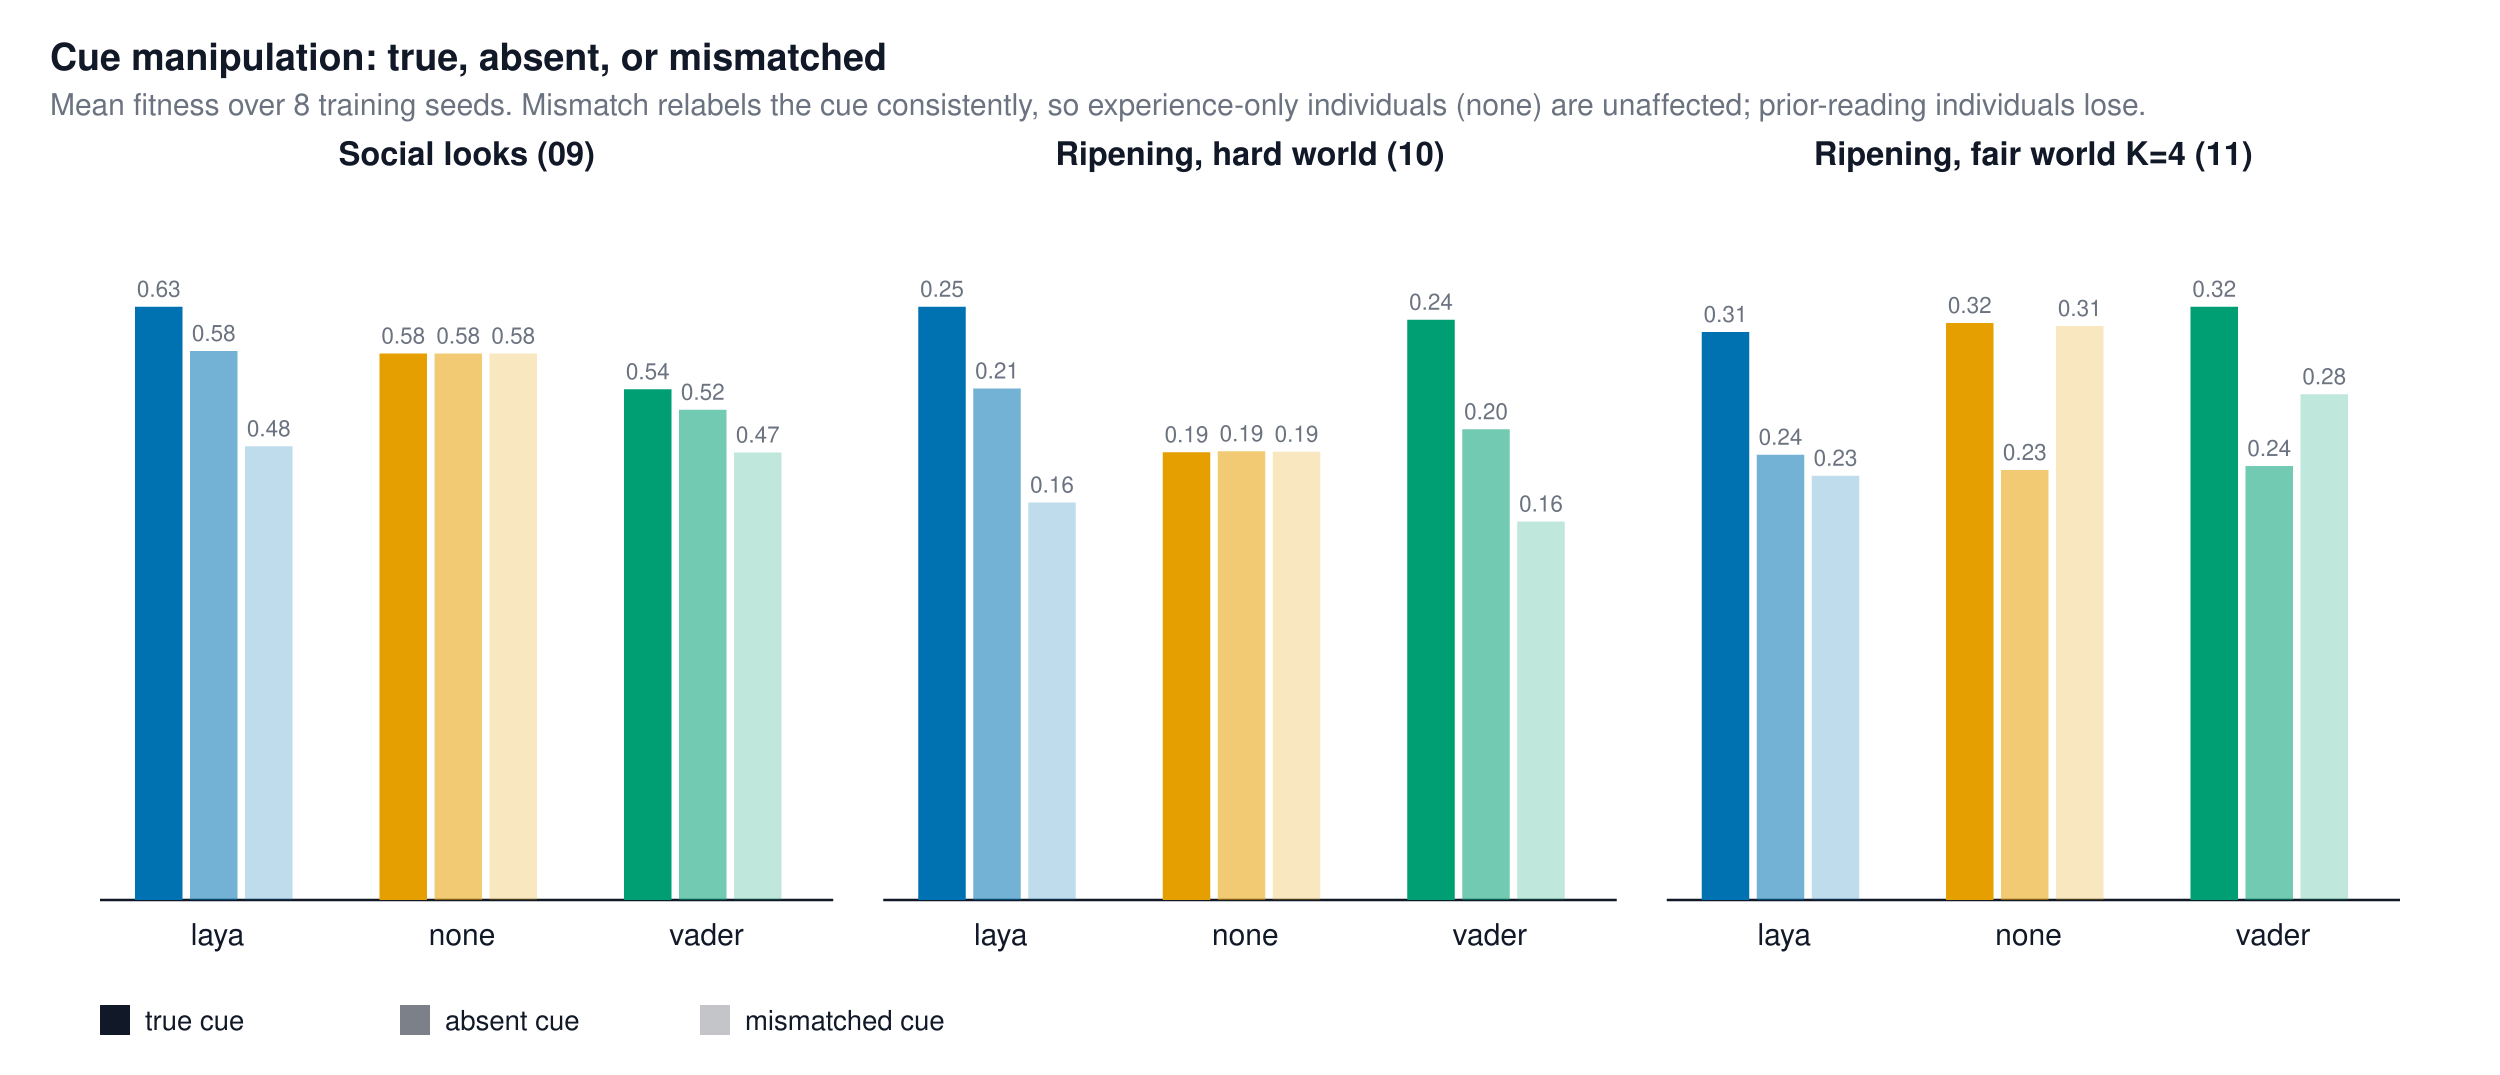
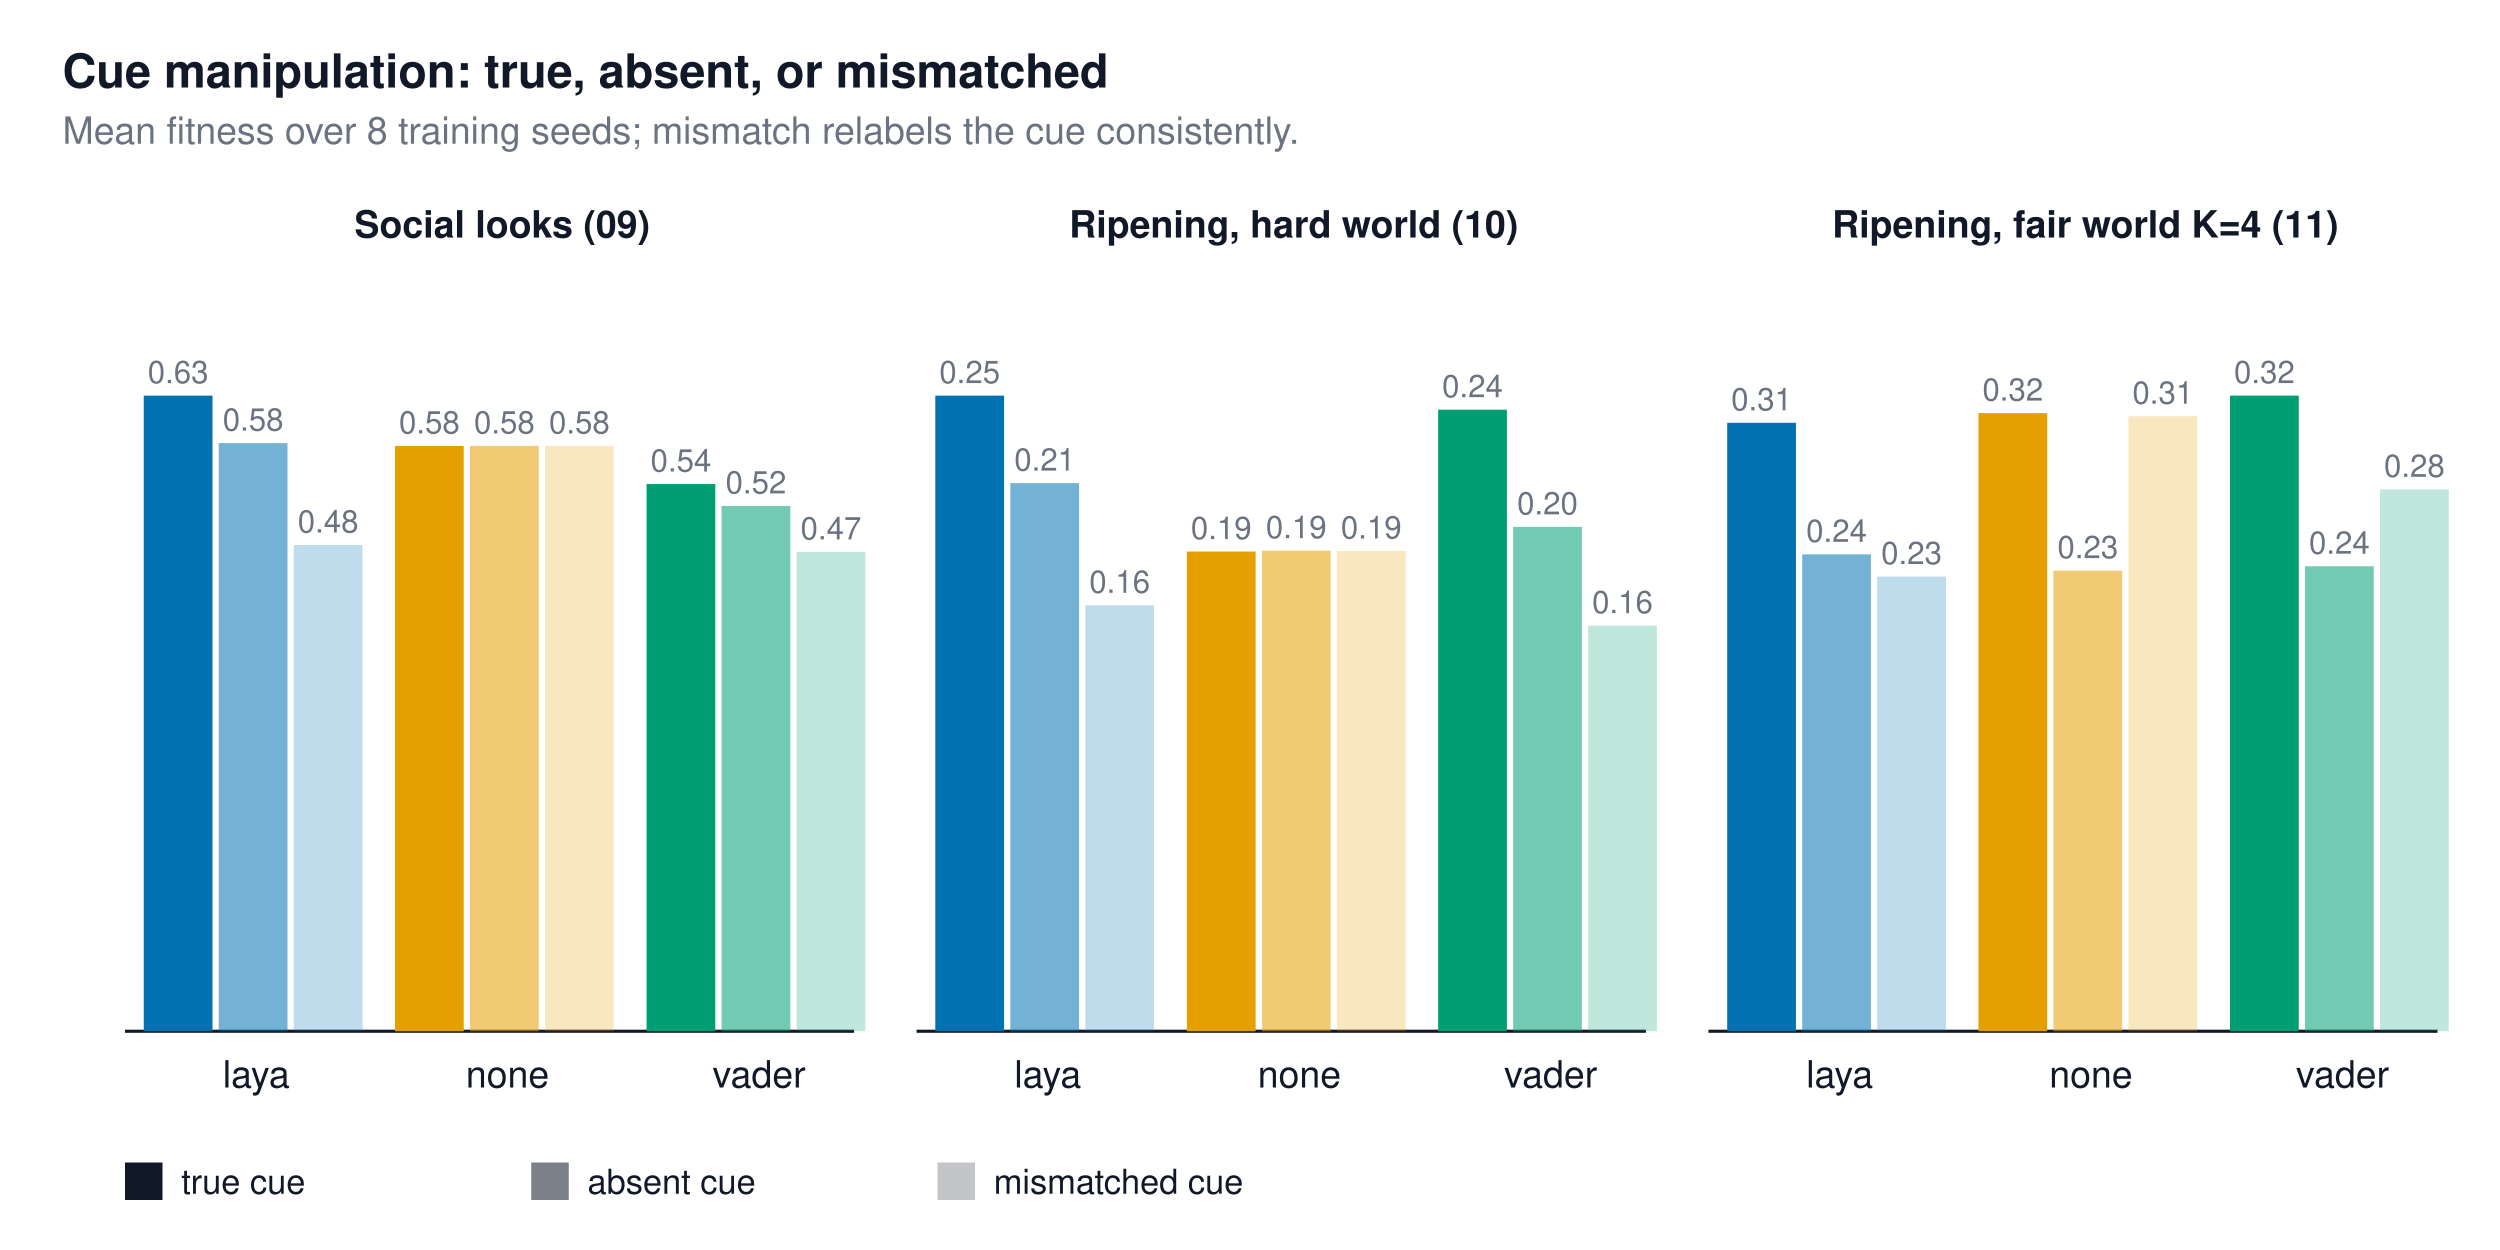
- <svg xmlns="http://www.w3.org/2000/svg" viewBox="0 0 1000 430" width="1000" height="430">
-   <rect width="1000" height="430" fill="white" />
+ <svg xmlns="http://www.w3.org/2000/svg" viewBox="0 0 800 400" width="800" height="400">
+   <rect width="800" height="400" fill="white" />
  <text x="20.0" y="28.0" font-size="15" text-anchor="start" fill="#111827" font-weight="bold" font-family="Helvetica, Arial, sans-serif">Cue manipulation: true, absent, or mismatched</text>
-   <text x="20.0" y="46.0" font-size="12" text-anchor="start" fill="#6b7280" font-weight="normal" font-family="Helvetica, Arial, sans-serif">Mean fitness over 8 training seeds. Mismatch relabels the cue consistently, so experience-only individuals (none) are unaffected; prior-reading individuals lose.</text>
-   <text x="186.7" y="66.0" font-size="13" text-anchor="middle" fill="#111827" font-weight="bold" font-family="Helvetica, Arial, sans-serif">Social looks (09)</text>
-   <line x1="40.0" y1="360.0" x2="333.3" y2="360.0" stroke="#111827" stroke-width="1" />
-   <rect x="54.0" y="122.7" width="19.0" height="237.3" fill="#0072B2" opacity="1.0" />
-   <text x="63.5" y="118.7" font-size="9" text-anchor="middle" fill="#6b7280" font-weight="normal" font-family="Helvetica, Arial, sans-serif">0.63</text>
-   <rect x="76.0" y="140.4" width="19.0" height="219.6" fill="#0072B2" opacity="0.55" />
-   <text x="85.5" y="136.4" font-size="9" text-anchor="middle" fill="#6b7280" font-weight="normal" font-family="Helvetica, Arial, sans-serif">0.58</text>
-   <rect x="98.0" y="178.5" width="19.0" height="181.5" fill="#0072B2" opacity="0.25" />
-   <text x="107.5" y="174.5" font-size="9" text-anchor="middle" fill="#6b7280" font-weight="normal" font-family="Helvetica, Arial, sans-serif">0.48</text>
-   <text x="87.0" y="378.0" font-size="12" text-anchor="middle" fill="#111827" font-weight="normal" font-family="Helvetica, Arial, sans-serif">laya</text>
-   <rect x="151.8" y="141.4" width="19.0" height="218.6" fill="#E69F00" opacity="1.0" />
-   <text x="161.3" y="137.4" font-size="9" text-anchor="middle" fill="#6b7280" font-weight="normal" font-family="Helvetica, Arial, sans-serif">0.58</text>
-   <rect x="173.8" y="141.4" width="19.0" height="218.6" fill="#E69F00" opacity="0.55" />
-   <text x="183.3" y="137.4" font-size="9" text-anchor="middle" fill="#6b7280" font-weight="normal" font-family="Helvetica, Arial, sans-serif">0.58</text>
-   <rect x="195.8" y="141.4" width="19.0" height="218.6" fill="#E69F00" opacity="0.25" />
-   <text x="205.3" y="137.4" font-size="9" text-anchor="middle" fill="#6b7280" font-weight="normal" font-family="Helvetica, Arial, sans-serif">0.58</text>
-   <text x="184.8" y="378.0" font-size="12" text-anchor="middle" fill="#111827" font-weight="normal" font-family="Helvetica, Arial, sans-serif">none</text>
-   <rect x="249.6" y="155.7" width="19.0" height="204.3" fill="#009E73" opacity="1.0" />
-   <text x="259.1" y="151.7" font-size="9" text-anchor="middle" fill="#6b7280" font-weight="normal" font-family="Helvetica, Arial, sans-serif">0.54</text>
-   <rect x="271.6" y="163.9" width="19.0" height="196.1" fill="#009E73" opacity="0.55" />
-   <text x="281.1" y="159.9" font-size="9" text-anchor="middle" fill="#6b7280" font-weight="normal" font-family="Helvetica, Arial, sans-serif">0.52</text>
-   <rect x="293.6" y="181.0" width="19.0" height="179.0" fill="#009E73" opacity="0.25" />
-   <text x="303.1" y="177.0" font-size="9" text-anchor="middle" fill="#6b7280" font-weight="normal" font-family="Helvetica, Arial, sans-serif">0.47</text>
-   <text x="282.6" y="378.0" font-size="12" text-anchor="middle" fill="#111827" font-weight="normal" font-family="Helvetica, Arial, sans-serif">vader</text>
-   <text x="500.0" y="66.0" font-size="13" text-anchor="middle" fill="#111827" font-weight="bold" font-family="Helvetica, Arial, sans-serif">Ripening, hard world (10)</text>
-   <line x1="353.3" y1="360.0" x2="646.7" y2="360.0" stroke="#111827" stroke-width="1" />
-   <rect x="367.3" y="122.7" width="19.0" height="237.3" fill="#0072B2" opacity="1.0" />
-   <text x="376.8" y="118.7" font-size="9" text-anchor="middle" fill="#6b7280" font-weight="normal" font-family="Helvetica, Arial, sans-serif">0.25</text>
-   <rect x="389.3" y="155.4" width="19.0" height="204.6" fill="#0072B2" opacity="0.55" />
-   <text x="398.8" y="151.4" font-size="9" text-anchor="middle" fill="#6b7280" font-weight="normal" font-family="Helvetica, Arial, sans-serif">0.21</text>
-   <rect x="411.3" y="201.0" width="19.0" height="159.0" fill="#0072B2" opacity="0.25" />
-   <text x="420.8" y="197.0" font-size="9" text-anchor="middle" fill="#6b7280" font-weight="normal" font-family="Helvetica, Arial, sans-serif">0.16</text>
-   <text x="400.3" y="378.0" font-size="12" text-anchor="middle" fill="#111827" font-weight="normal" font-family="Helvetica, Arial, sans-serif">laya</text>
-   <rect x="465.1" y="180.9" width="19.0" height="179.1" fill="#E69F00" opacity="1.0" />
-   <text x="474.6" y="176.9" font-size="9" text-anchor="middle" fill="#6b7280" font-weight="normal" font-family="Helvetica, Arial, sans-serif">0.19</text>
-   <rect x="487.1" y="180.5" width="19.0" height="179.5" fill="#E69F00" opacity="0.55" />
-   <text x="496.6" y="176.5" font-size="9" text-anchor="middle" fill="#6b7280" font-weight="normal" font-family="Helvetica, Arial, sans-serif">0.19</text>
-   <rect x="509.1" y="180.7" width="19.0" height="179.3" fill="#E69F00" opacity="0.25" />
-   <text x="518.6" y="176.7" font-size="9" text-anchor="middle" fill="#6b7280" font-weight="normal" font-family="Helvetica, Arial, sans-serif">0.19</text>
-   <text x="498.1" y="378.0" font-size="12" text-anchor="middle" fill="#111827" font-weight="normal" font-family="Helvetica, Arial, sans-serif">none</text>
-   <rect x="562.9" y="127.9" width="19.0" height="232.1" fill="#009E73" opacity="1.0" />
-   <text x="572.4" y="123.9" font-size="9" text-anchor="middle" fill="#6b7280" font-weight="normal" font-family="Helvetica, Arial, sans-serif">0.24</text>
-   <rect x="584.9" y="171.7" width="19.0" height="188.3" fill="#009E73" opacity="0.55" />
-   <text x="594.4" y="167.7" font-size="9" text-anchor="middle" fill="#6b7280" font-weight="normal" font-family="Helvetica, Arial, sans-serif">0.20</text>
-   <rect x="606.9" y="208.6" width="19.0" height="151.4" fill="#009E73" opacity="0.25" />
-   <text x="616.4" y="204.6" font-size="9" text-anchor="middle" fill="#6b7280" font-weight="normal" font-family="Helvetica, Arial, sans-serif">0.16</text>
-   <text x="595.9" y="378.0" font-size="12" text-anchor="middle" fill="#111827" font-weight="normal" font-family="Helvetica, Arial, sans-serif">vader</text>
-   <text x="813.3" y="66.0" font-size="13" text-anchor="middle" fill="#111827" font-weight="bold" font-family="Helvetica, Arial, sans-serif">Ripening, fair world K=4 (11)</text>
-   <line x1="666.7" y1="360.0" x2="960.0" y2="360.0" stroke="#111827" stroke-width="1" />
-   <rect x="680.7" y="132.8" width="19.0" height="227.2" fill="#0072B2" opacity="1.0" />
-   <text x="690.2" y="128.8" font-size="9" text-anchor="middle" fill="#6b7280" font-weight="normal" font-family="Helvetica, Arial, sans-serif">0.31</text>
-   <rect x="702.7" y="181.9" width="19.0" height="178.1" fill="#0072B2" opacity="0.55" />
-   <text x="712.2" y="177.9" font-size="9" text-anchor="middle" fill="#6b7280" font-weight="normal" font-family="Helvetica, Arial, sans-serif">0.24</text>
-   <rect x="724.7" y="190.3" width="19.0" height="169.7" fill="#0072B2" opacity="0.25" />
-   <text x="734.2" y="186.3" font-size="9" text-anchor="middle" fill="#6b7280" font-weight="normal" font-family="Helvetica, Arial, sans-serif">0.23</text>
-   <text x="713.7" y="378.0" font-size="12" text-anchor="middle" fill="#111827" font-weight="normal" font-family="Helvetica, Arial, sans-serif">laya</text>
-   <rect x="778.4" y="129.2" width="19.0" height="230.8" fill="#E69F00" opacity="1.0" />
-   <text x="787.9" y="125.2" font-size="9" text-anchor="middle" fill="#6b7280" font-weight="normal" font-family="Helvetica, Arial, sans-serif">0.32</text>
-   <rect x="800.4" y="188.0" width="19.0" height="172.0" fill="#E69F00" opacity="0.55" />
-   <text x="809.9" y="184.0" font-size="9" text-anchor="middle" fill="#6b7280" font-weight="normal" font-family="Helvetica, Arial, sans-serif">0.23</text>
-   <rect x="822.4" y="130.4" width="19.0" height="229.6" fill="#E69F00" opacity="0.25" />
-   <text x="831.9" y="126.4" font-size="9" text-anchor="middle" fill="#6b7280" font-weight="normal" font-family="Helvetica, Arial, sans-serif">0.31</text>
-   <text x="811.4" y="378.0" font-size="12" text-anchor="middle" fill="#111827" font-weight="normal" font-family="Helvetica, Arial, sans-serif">none</text>
-   <rect x="876.2" y="122.7" width="19.0" height="237.3" fill="#009E73" opacity="1.0" />
-   <text x="885.7" y="118.7" font-size="9" text-anchor="middle" fill="#6b7280" font-weight="normal" font-family="Helvetica, Arial, sans-serif">0.32</text>
-   <rect x="898.2" y="186.4" width="19.0" height="173.6" fill="#009E73" opacity="0.55" />
-   <text x="907.7" y="182.4" font-size="9" text-anchor="middle" fill="#6b7280" font-weight="normal" font-family="Helvetica, Arial, sans-serif">0.24</text>
-   <rect x="920.2" y="157.7" width="19.0" height="202.3" fill="#009E73" opacity="0.25" />
-   <text x="929.7" y="153.7" font-size="9" text-anchor="middle" fill="#6b7280" font-weight="normal" font-family="Helvetica, Arial, sans-serif">0.28</text>
-   <text x="909.2" y="378.0" font-size="12" text-anchor="middle" fill="#111827" font-weight="normal" font-family="Helvetica, Arial, sans-serif">vader</text>
-   <rect x="40.0" y="402.0" width="12.0" height="12.0" fill="#111827" opacity="1.0" />
-   <text x="58.0" y="412.0" font-size="11" text-anchor="start" fill="#111827" font-weight="normal" font-family="Helvetica, Arial, sans-serif">true cue</text>
-   <rect x="160.0" y="402.0" width="12.0" height="12.0" fill="#111827" opacity="0.55" />
-   <text x="178.0" y="412.0" font-size="11" text-anchor="start" fill="#111827" font-weight="normal" font-family="Helvetica, Arial, sans-serif">absent cue</text>
-   <rect x="280.0" y="402.0" width="12.0" height="12.0" fill="#111827" opacity="0.25" />
-   <text x="298.0" y="412.0" font-size="11" text-anchor="start" fill="#111827" font-weight="normal" font-family="Helvetica, Arial, sans-serif">mismatched cue</text>
+   <text x="20.0" y="46.0" font-size="12" text-anchor="start" fill="#6b7280" font-weight="normal" font-family="Helvetica, Arial, sans-serif">Mean fitness over 8 training seeds; mismatch relabels the cue consistently.</text>
+   <text x="160.7" y="76.0" font-size="12" text-anchor="middle" fill="#111827" font-weight="bold" font-family="Helvetica, Arial, sans-serif">Social looks (09)</text>
+   <line x1="40.0" y1="330.0" x2="273.3" y2="330.0" stroke="#111827" stroke-width="1" />
+   <rect x="46.0" y="126.6" width="22.0" height="203.4" fill="#0072B2" opacity="1.0" />
+   <text x="57.0" y="122.6" font-size="10" text-anchor="middle" fill="#6b7280" font-weight="normal" font-family="Helvetica, Arial, sans-serif">0.63</text>
+   <rect x="70.0" y="141.8" width="22.0" height="188.2" fill="#0072B2" opacity="0.55" />
+   <text x="81.0" y="137.8" font-size="10" text-anchor="middle" fill="#6b7280" font-weight="normal" font-family="Helvetica, Arial, sans-serif">0.58</text>
+   <rect x="94.0" y="174.4" width="22.0" height="155.6" fill="#0072B2" opacity="0.25" />
+   <text x="105.0" y="170.4" font-size="10" text-anchor="middle" fill="#6b7280" font-weight="normal" font-family="Helvetica, Arial, sans-serif">0.48</text>
+   <text x="82.0" y="348.0" font-size="12" text-anchor="middle" fill="#111827" font-weight="normal" font-family="Helvetica, Arial, sans-serif">laya</text>
+   <rect x="126.4" y="142.7" width="22.0" height="187.3" fill="#E69F00" opacity="1.0" />
+   <text x="137.4" y="138.7" font-size="10" text-anchor="middle" fill="#6b7280" font-weight="normal" font-family="Helvetica, Arial, sans-serif">0.58</text>
+   <rect x="150.4" y="142.7" width="22.0" height="187.3" fill="#E69F00" opacity="0.55" />
+   <text x="161.4" y="138.7" font-size="10" text-anchor="middle" fill="#6b7280" font-weight="normal" font-family="Helvetica, Arial, sans-serif">0.58</text>
+   <rect x="174.4" y="142.7" width="22.0" height="187.3" fill="#E69F00" opacity="0.25" />
+   <text x="185.4" y="138.7" font-size="10" text-anchor="middle" fill="#6b7280" font-weight="normal" font-family="Helvetica, Arial, sans-serif">0.58</text>
+   <text x="162.4" y="348.0" font-size="12" text-anchor="middle" fill="#111827" font-weight="normal" font-family="Helvetica, Arial, sans-serif">none</text>
+   <rect x="206.9" y="154.9" width="22.0" height="175.1" fill="#009E73" opacity="1.0" />
+   <text x="217.9" y="150.9" font-size="10" text-anchor="middle" fill="#6b7280" font-weight="normal" font-family="Helvetica, Arial, sans-serif">0.54</text>
+   <rect x="230.9" y="161.9" width="22.0" height="168.1" fill="#009E73" opacity="0.55" />
+   <text x="241.9" y="157.9" font-size="10" text-anchor="middle" fill="#6b7280" font-weight="normal" font-family="Helvetica, Arial, sans-serif">0.52</text>
+   <rect x="254.9" y="176.6" width="22.0" height="153.4" fill="#009E73" opacity="0.25" />
+   <text x="265.9" y="172.6" font-size="10" text-anchor="middle" fill="#6b7280" font-weight="normal" font-family="Helvetica, Arial, sans-serif">0.47</text>
+   <text x="242.9" y="348.0" font-size="12" text-anchor="middle" fill="#111827" font-weight="normal" font-family="Helvetica, Arial, sans-serif">vader</text>
+   <text x="414.0" y="76.0" font-size="12" text-anchor="middle" fill="#111827" font-weight="bold" font-family="Helvetica, Arial, sans-serif">Ripening, hard world (10)</text>
+   <line x1="293.3" y1="330.0" x2="526.7" y2="330.0" stroke="#111827" stroke-width="1" />
+   <rect x="299.3" y="126.6" width="22.0" height="203.4" fill="#0072B2" opacity="1.0" />
+   <text x="310.3" y="122.6" font-size="10" text-anchor="middle" fill="#6b7280" font-weight="normal" font-family="Helvetica, Arial, sans-serif">0.25</text>
+   <rect x="323.3" y="154.6" width="22.0" height="175.4" fill="#0072B2" opacity="0.55" />
+   <text x="334.3" y="150.6" font-size="10" text-anchor="middle" fill="#6b7280" font-weight="normal" font-family="Helvetica, Arial, sans-serif">0.21</text>
+   <rect x="347.3" y="193.7" width="22.0" height="136.3" fill="#0072B2" opacity="0.25" />
+   <text x="358.3" y="189.7" font-size="10" text-anchor="middle" fill="#6b7280" font-weight="normal" font-family="Helvetica, Arial, sans-serif">0.16</text>
+   <text x="335.3" y="348.0" font-size="12" text-anchor="middle" fill="#111827" font-weight="normal" font-family="Helvetica, Arial, sans-serif">laya</text>
+   <rect x="379.8" y="176.5" width="22.0" height="153.5" fill="#E69F00" opacity="1.0" />
+   <text x="390.8" y="172.5" font-size="10" text-anchor="middle" fill="#6b7280" font-weight="normal" font-family="Helvetica, Arial, sans-serif">0.19</text>
+   <rect x="403.8" y="176.2" width="22.0" height="153.8" fill="#E69F00" opacity="0.55" />
+   <text x="414.8" y="172.2" font-size="10" text-anchor="middle" fill="#6b7280" font-weight="normal" font-family="Helvetica, Arial, sans-serif">0.19</text>
+   <rect x="427.8" y="176.3" width="22.0" height="153.7" fill="#E69F00" opacity="0.25" />
+   <text x="438.8" y="172.3" font-size="10" text-anchor="middle" fill="#6b7280" font-weight="normal" font-family="Helvetica, Arial, sans-serif">0.19</text>
+   <text x="415.8" y="348.0" font-size="12" text-anchor="middle" fill="#111827" font-weight="normal" font-family="Helvetica, Arial, sans-serif">none</text>
+   <rect x="460.2" y="131.1" width="22.0" height="198.9" fill="#009E73" opacity="1.0" />
+   <text x="471.2" y="127.1" font-size="10" text-anchor="middle" fill="#6b7280" font-weight="normal" font-family="Helvetica, Arial, sans-serif">0.24</text>
+   <rect x="484.2" y="168.6" width="22.0" height="161.4" fill="#009E73" opacity="0.55" />
+   <text x="495.2" y="164.6" font-size="10" text-anchor="middle" fill="#6b7280" font-weight="normal" font-family="Helvetica, Arial, sans-serif">0.20</text>
+   <rect x="508.2" y="200.2" width="22.0" height="129.8" fill="#009E73" opacity="0.25" />
+   <text x="519.2" y="196.2" font-size="10" text-anchor="middle" fill="#6b7280" font-weight="normal" font-family="Helvetica, Arial, sans-serif">0.16</text>
+   <text x="496.2" y="348.0" font-size="12" text-anchor="middle" fill="#111827" font-weight="normal" font-family="Helvetica, Arial, sans-serif">vader</text>
+   <text x="667.3" y="76.0" font-size="12" text-anchor="middle" fill="#111827" font-weight="bold" font-family="Helvetica, Arial, sans-serif">Ripening, fair world K=4 (11)</text>
+   <line x1="546.7" y1="330.0" x2="780.0" y2="330.0" stroke="#111827" stroke-width="1" />
+   <rect x="552.7" y="135.3" width="22.0" height="194.7" fill="#0072B2" opacity="1.0" />
+   <text x="563.7" y="131.3" font-size="10" text-anchor="middle" fill="#6b7280" font-weight="normal" font-family="Helvetica, Arial, sans-serif">0.31</text>
+   <rect x="576.7" y="177.4" width="22.0" height="152.6" fill="#0072B2" opacity="0.55" />
+   <text x="587.7" y="173.4" font-size="10" text-anchor="middle" fill="#6b7280" font-weight="normal" font-family="Helvetica, Arial, sans-serif">0.24</text>
+   <rect x="600.7" y="184.5" width="22.0" height="145.5" fill="#0072B2" opacity="0.25" />
+   <text x="611.7" y="180.5" font-size="10" text-anchor="middle" fill="#6b7280" font-weight="normal" font-family="Helvetica, Arial, sans-serif">0.23</text>
+   <text x="588.7" y="348.0" font-size="12" text-anchor="middle" fill="#111827" font-weight="normal" font-family="Helvetica, Arial, sans-serif">laya</text>
+   <rect x="633.1" y="132.2" width="22.0" height="197.8" fill="#E69F00" opacity="1.0" />
+   <text x="644.1" y="128.2" font-size="10" text-anchor="middle" fill="#6b7280" font-weight="normal" font-family="Helvetica, Arial, sans-serif">0.32</text>
+   <rect x="657.1" y="182.6" width="22.0" height="147.4" fill="#E69F00" opacity="0.55" />
+   <text x="668.1" y="178.6" font-size="10" text-anchor="middle" fill="#6b7280" font-weight="normal" font-family="Helvetica, Arial, sans-serif">0.23</text>
+   <rect x="681.1" y="133.2" width="22.0" height="196.8" fill="#E69F00" opacity="0.25" />
+   <text x="692.1" y="129.2" font-size="10" text-anchor="middle" fill="#6b7280" font-weight="normal" font-family="Helvetica, Arial, sans-serif">0.31</text>
+   <text x="669.1" y="348.0" font-size="12" text-anchor="middle" fill="#111827" font-weight="normal" font-family="Helvetica, Arial, sans-serif">none</text>
+   <rect x="713.6" y="126.6" width="22.0" height="203.4" fill="#009E73" opacity="1.0" />
+   <text x="724.6" y="122.6" font-size="10" text-anchor="middle" fill="#6b7280" font-weight="normal" font-family="Helvetica, Arial, sans-serif">0.32</text>
+   <rect x="737.6" y="181.2" width="22.0" height="148.8" fill="#009E73" opacity="0.55" />
+   <text x="748.6" y="177.2" font-size="10" text-anchor="middle" fill="#6b7280" font-weight="normal" font-family="Helvetica, Arial, sans-serif">0.24</text>
+   <rect x="761.6" y="156.6" width="22.0" height="173.4" fill="#009E73" opacity="0.25" />
+   <text x="772.6" y="152.6" font-size="10" text-anchor="middle" fill="#6b7280" font-weight="normal" font-family="Helvetica, Arial, sans-serif">0.28</text>
+   <text x="749.6" y="348.0" font-size="12" text-anchor="middle" fill="#111827" font-weight="normal" font-family="Helvetica, Arial, sans-serif">vader</text>
+   <rect x="40.0" y="372.0" width="12.0" height="12.0" fill="#111827" opacity="1.0" />
+   <text x="58.0" y="382.0" font-size="11" text-anchor="start" fill="#111827" font-weight="normal" font-family="Helvetica, Arial, sans-serif">true cue</text>
+   <rect x="170.0" y="372.0" width="12.0" height="12.0" fill="#111827" opacity="0.55" />
+   <text x="188.0" y="382.0" font-size="11" text-anchor="start" fill="#111827" font-weight="normal" font-family="Helvetica, Arial, sans-serif">absent cue</text>
+   <rect x="300.0" y="372.0" width="12.0" height="12.0" fill="#111827" opacity="0.25" />
+   <text x="318.0" y="382.0" font-size="11" text-anchor="start" fill="#111827" font-weight="normal" font-family="Helvetica, Arial, sans-serif">mismatched cue</text>
</svg>
